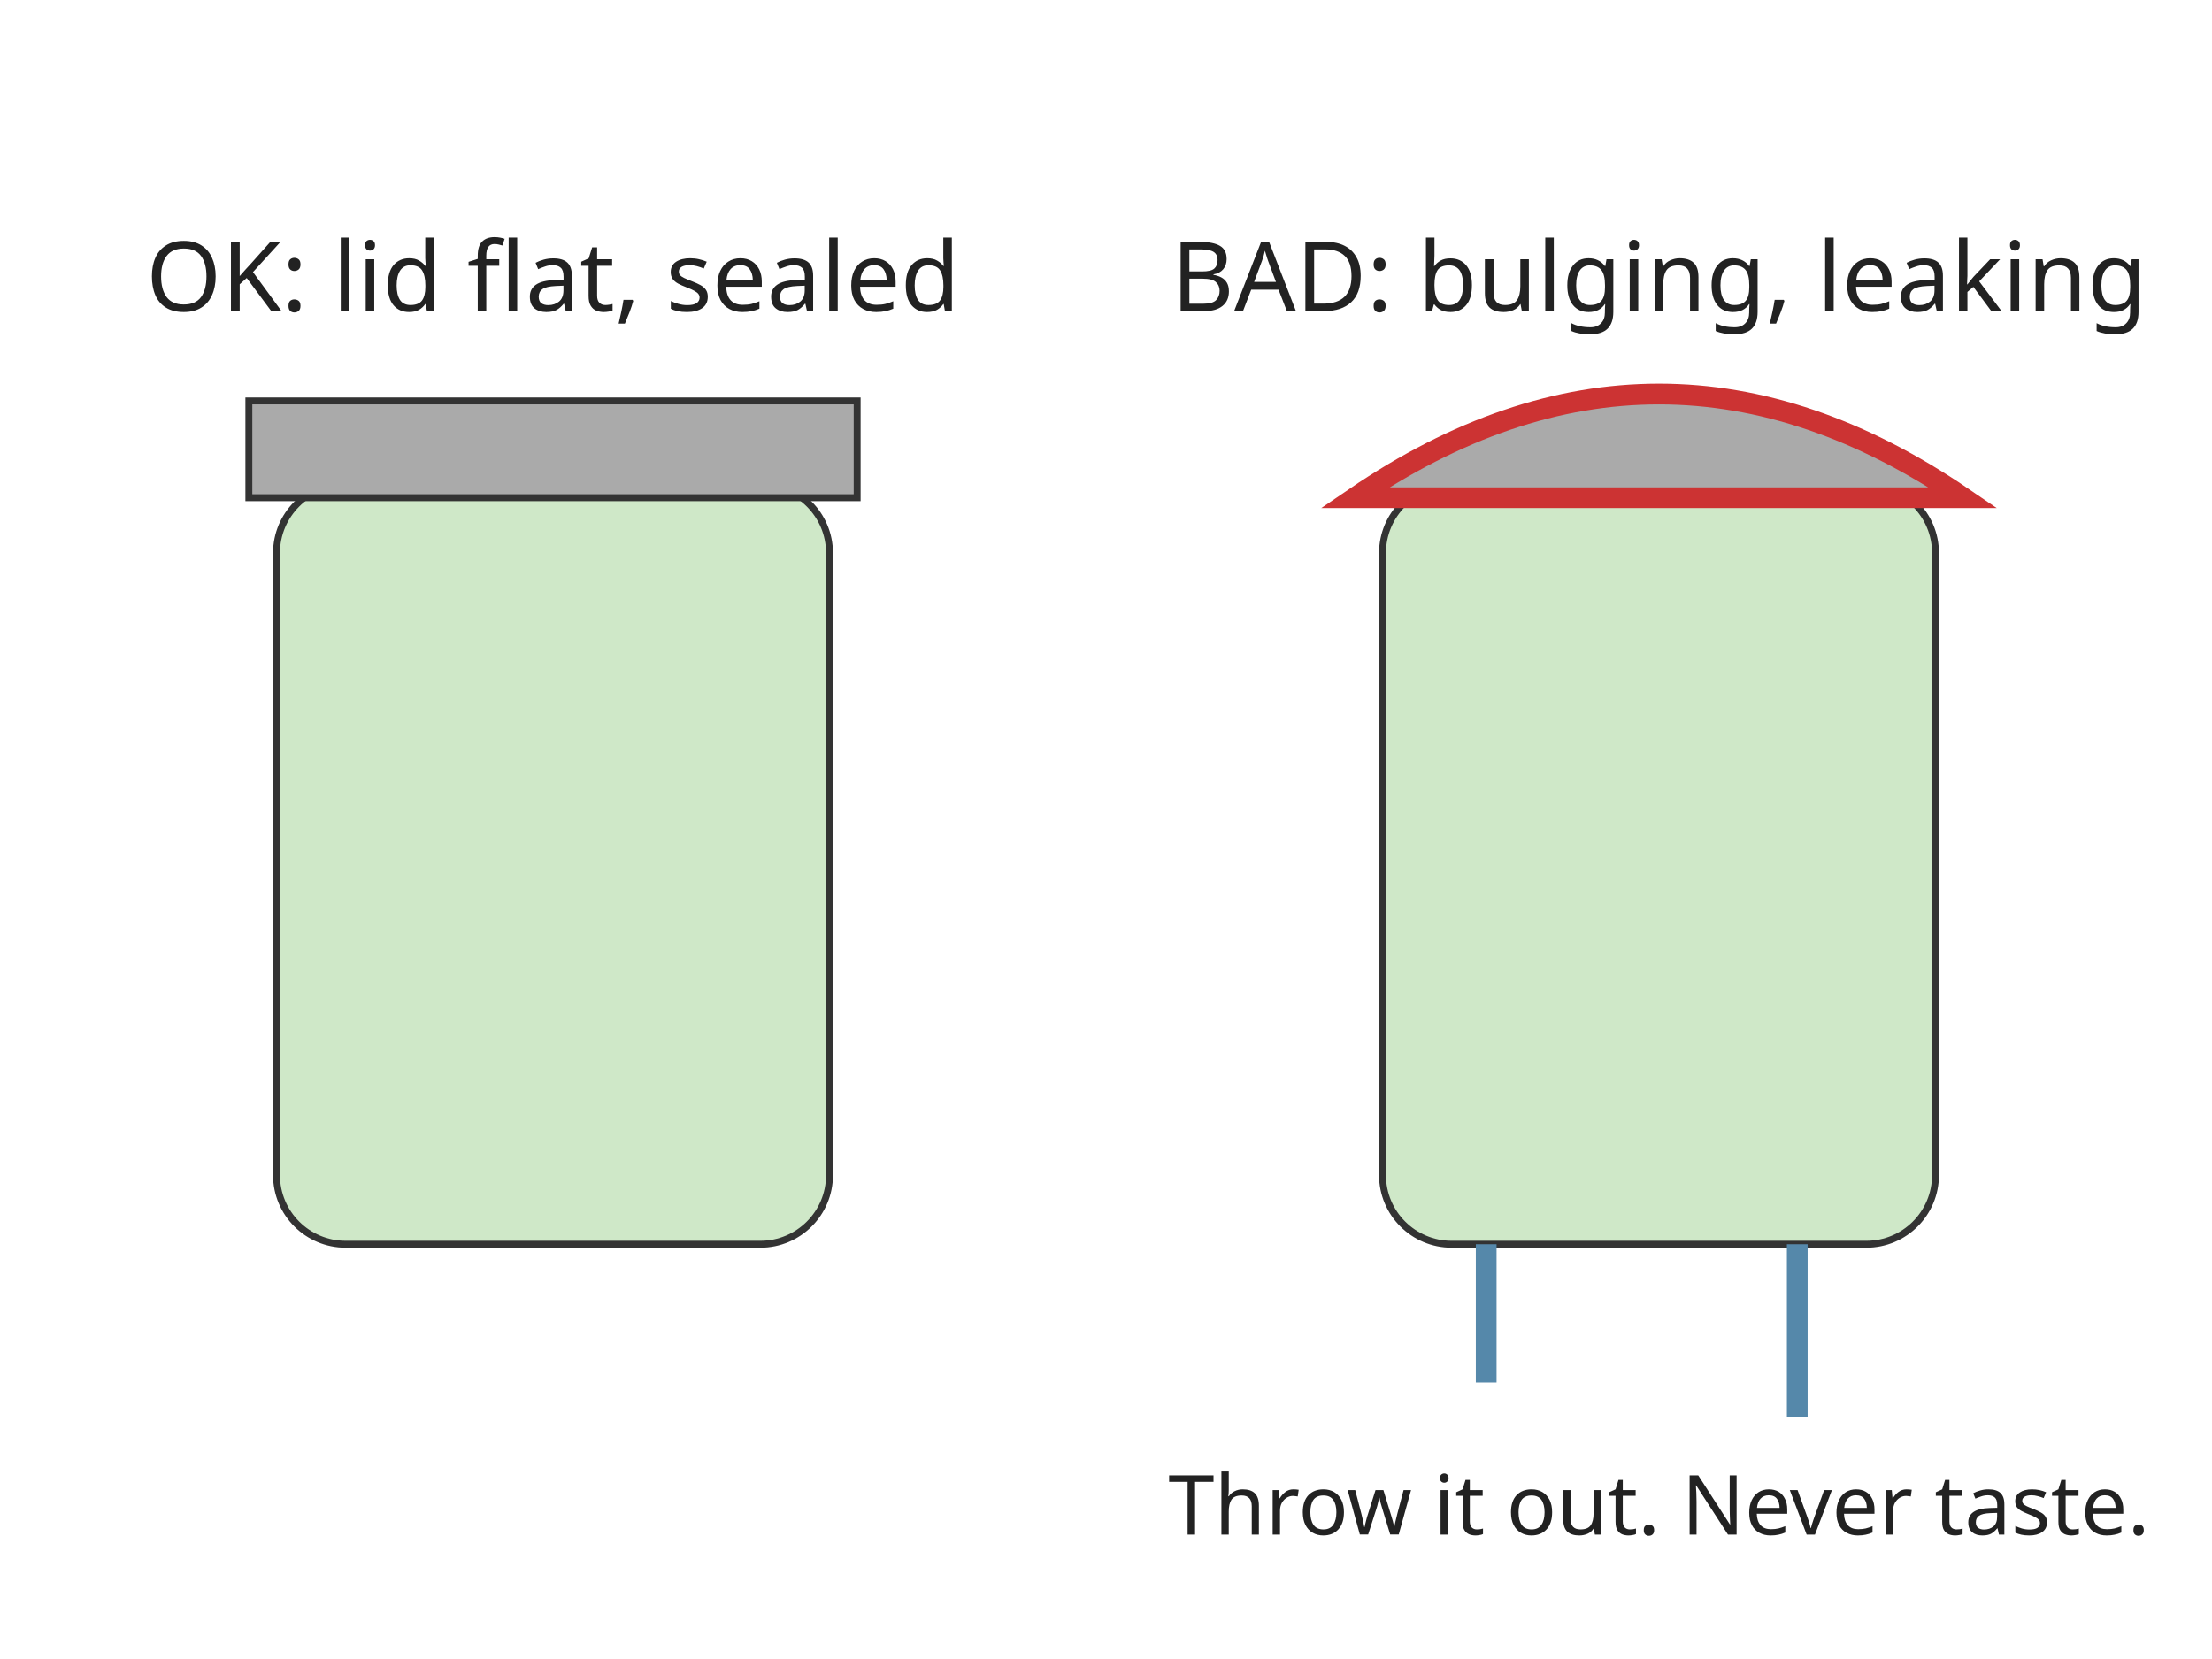
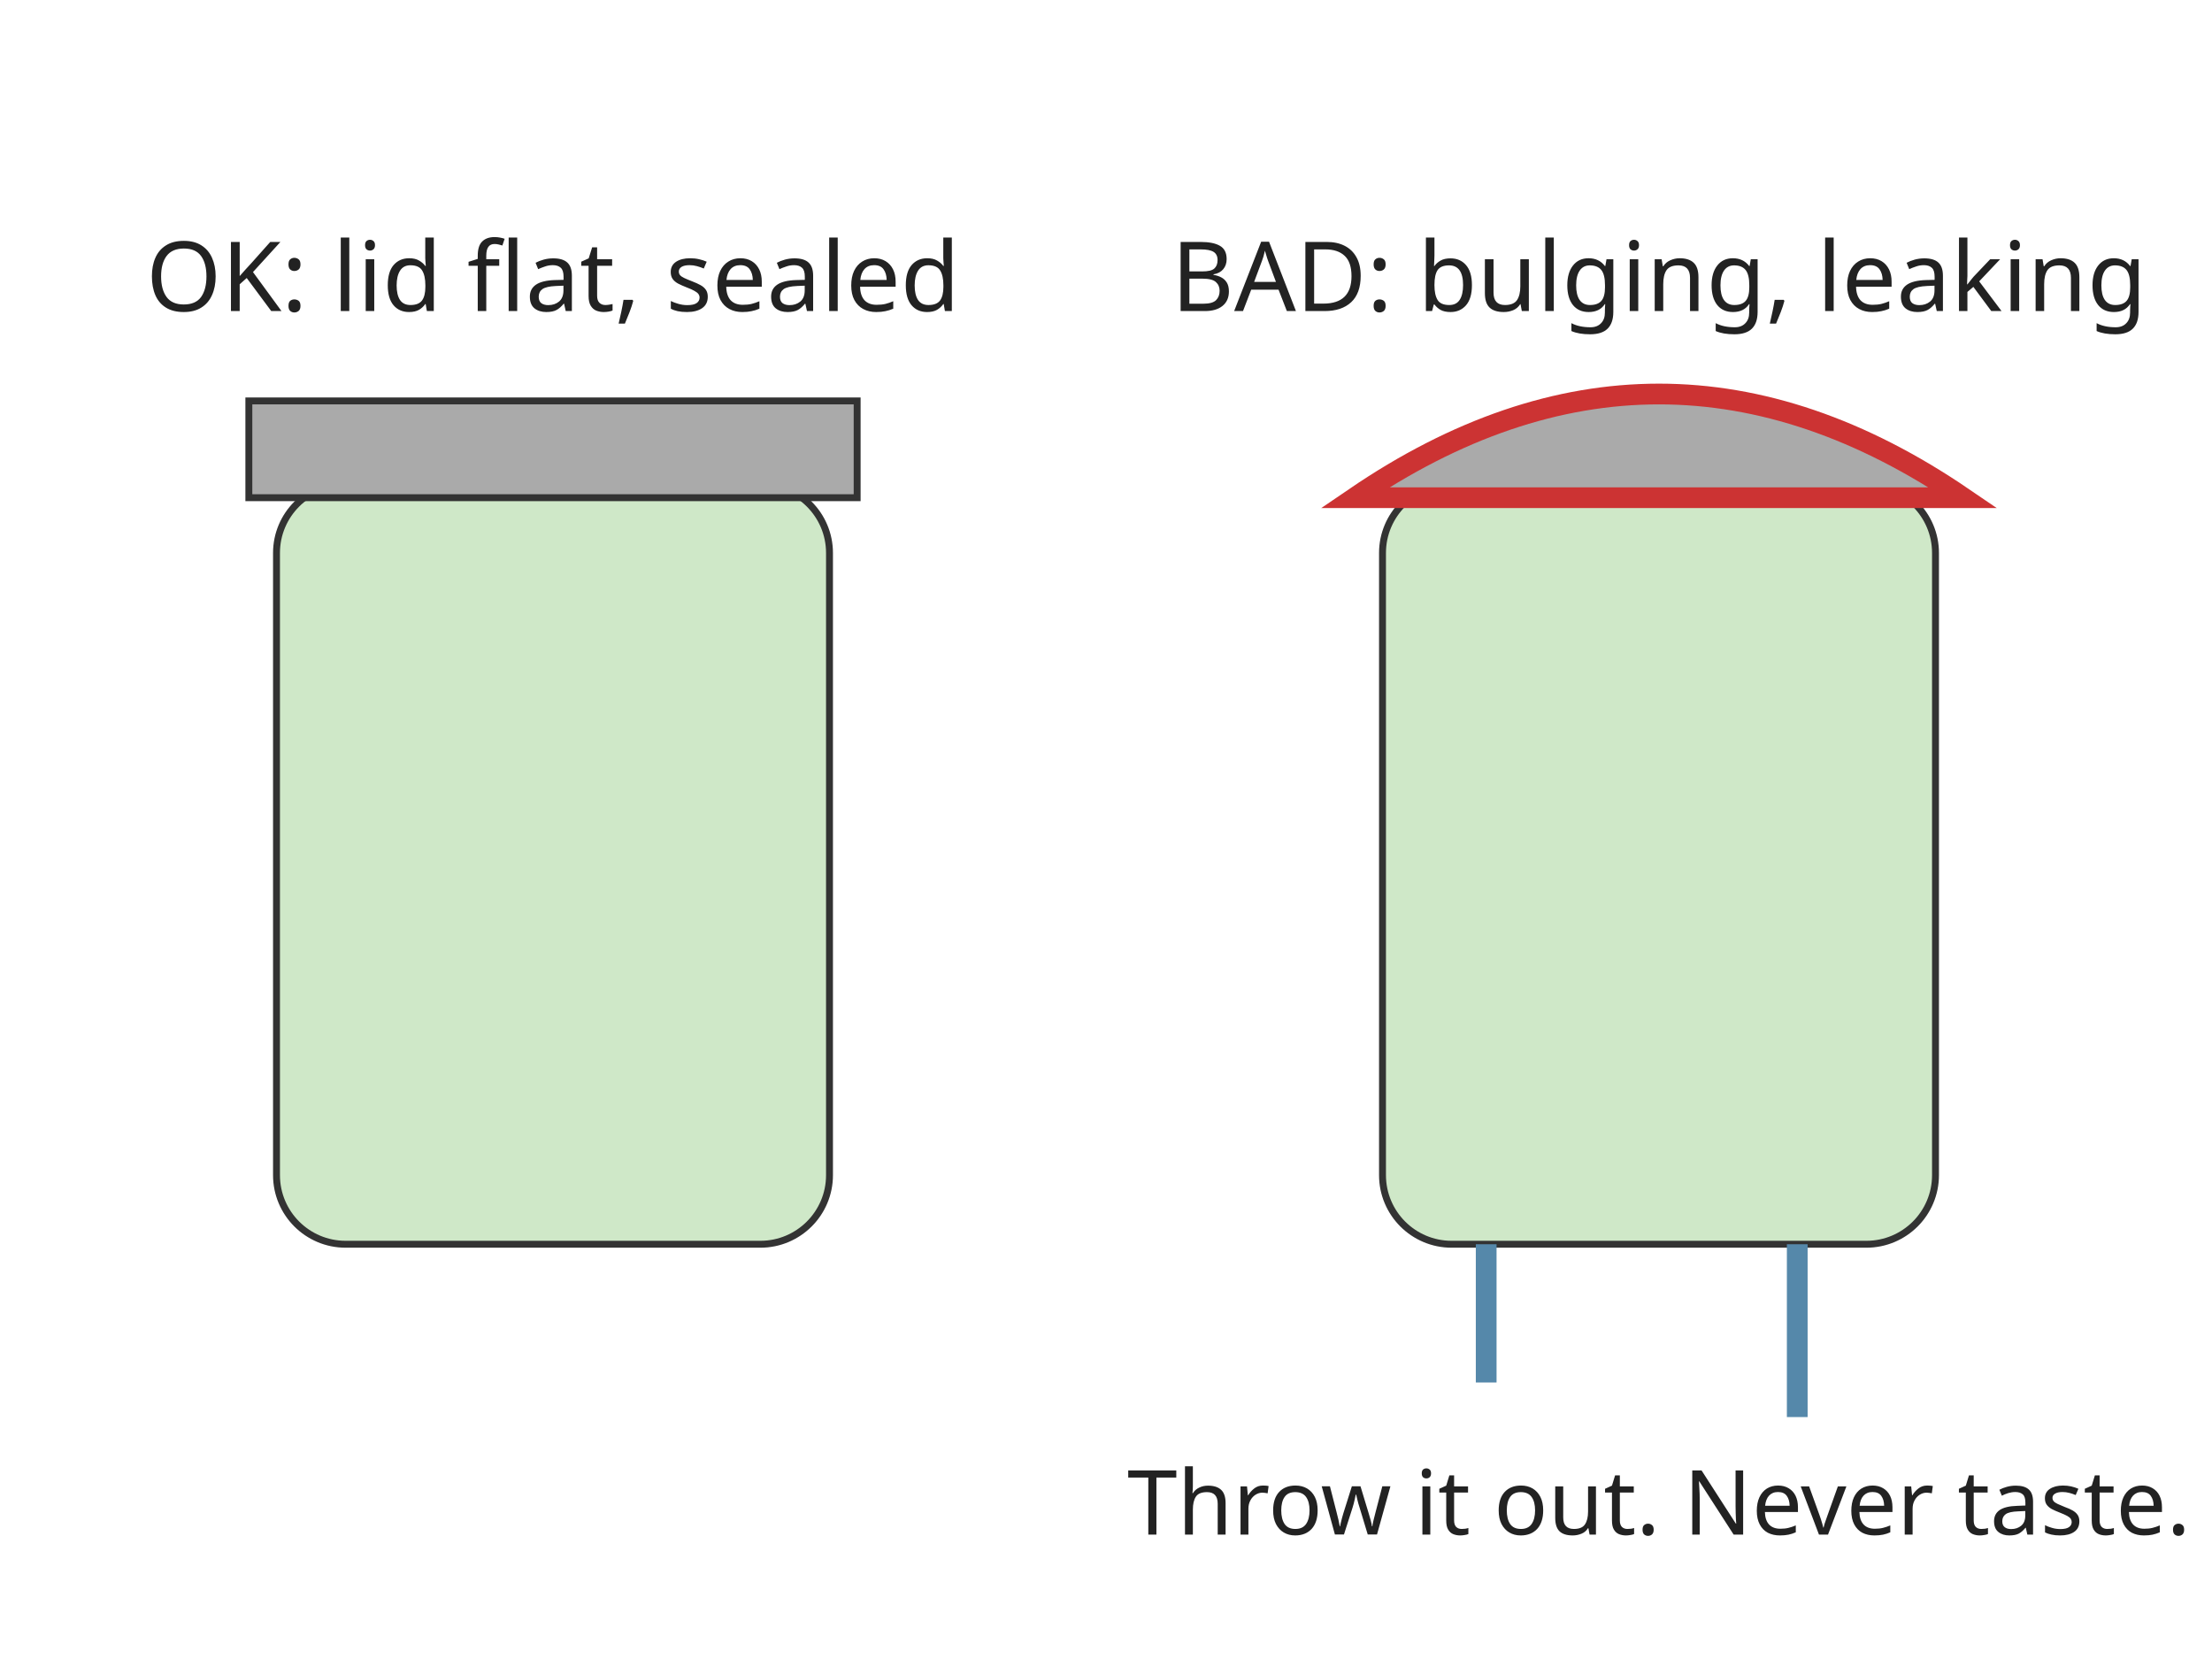
<svg xmlns="http://www.w3.org/2000/svg" viewBox="0 0 320 240" width="320" height="240" role="img" aria-label="Home canned jar checks: a lid that pops or bulges, or leaks, means throw it out">
  <rect width="320" height="240" fill="#fff" />
  <g font-family="sans-serif" font-size="14" fill="#222">
    <rect x="40" y="70" width="80" height="110" rx="10" fill="#cfe8c8" stroke="#333" />
    <rect x="36" y="58" width="88" height="14" fill="#aaa" stroke="#333" />
    <text x="80" y="45" text-anchor="middle" font-size="14">OK: lid flat, sealed</text>
    <rect x="200" y="70" width="80" height="110" rx="10" fill="#cfe8c8" stroke="#333" />
    <path d="M196 72 q44 -30 88 0z" fill="#aaa" stroke="#c33" stroke-width="3" />
    <path d="M215 180 v20 M260 180 v25" stroke="#58a" stroke-width="3" />
    <text x="240" y="45" text-anchor="middle" font-size="14">BAD: bulging, leaking</text>
-     <text x="240" y="222" text-anchor="middle" font-size="12">Throw it out. Never taste.</text>
+     <text x="240" y="222" text-anchor="middle" font-size="13">Throw it out. Never taste.</text>
  </g>
</svg>
